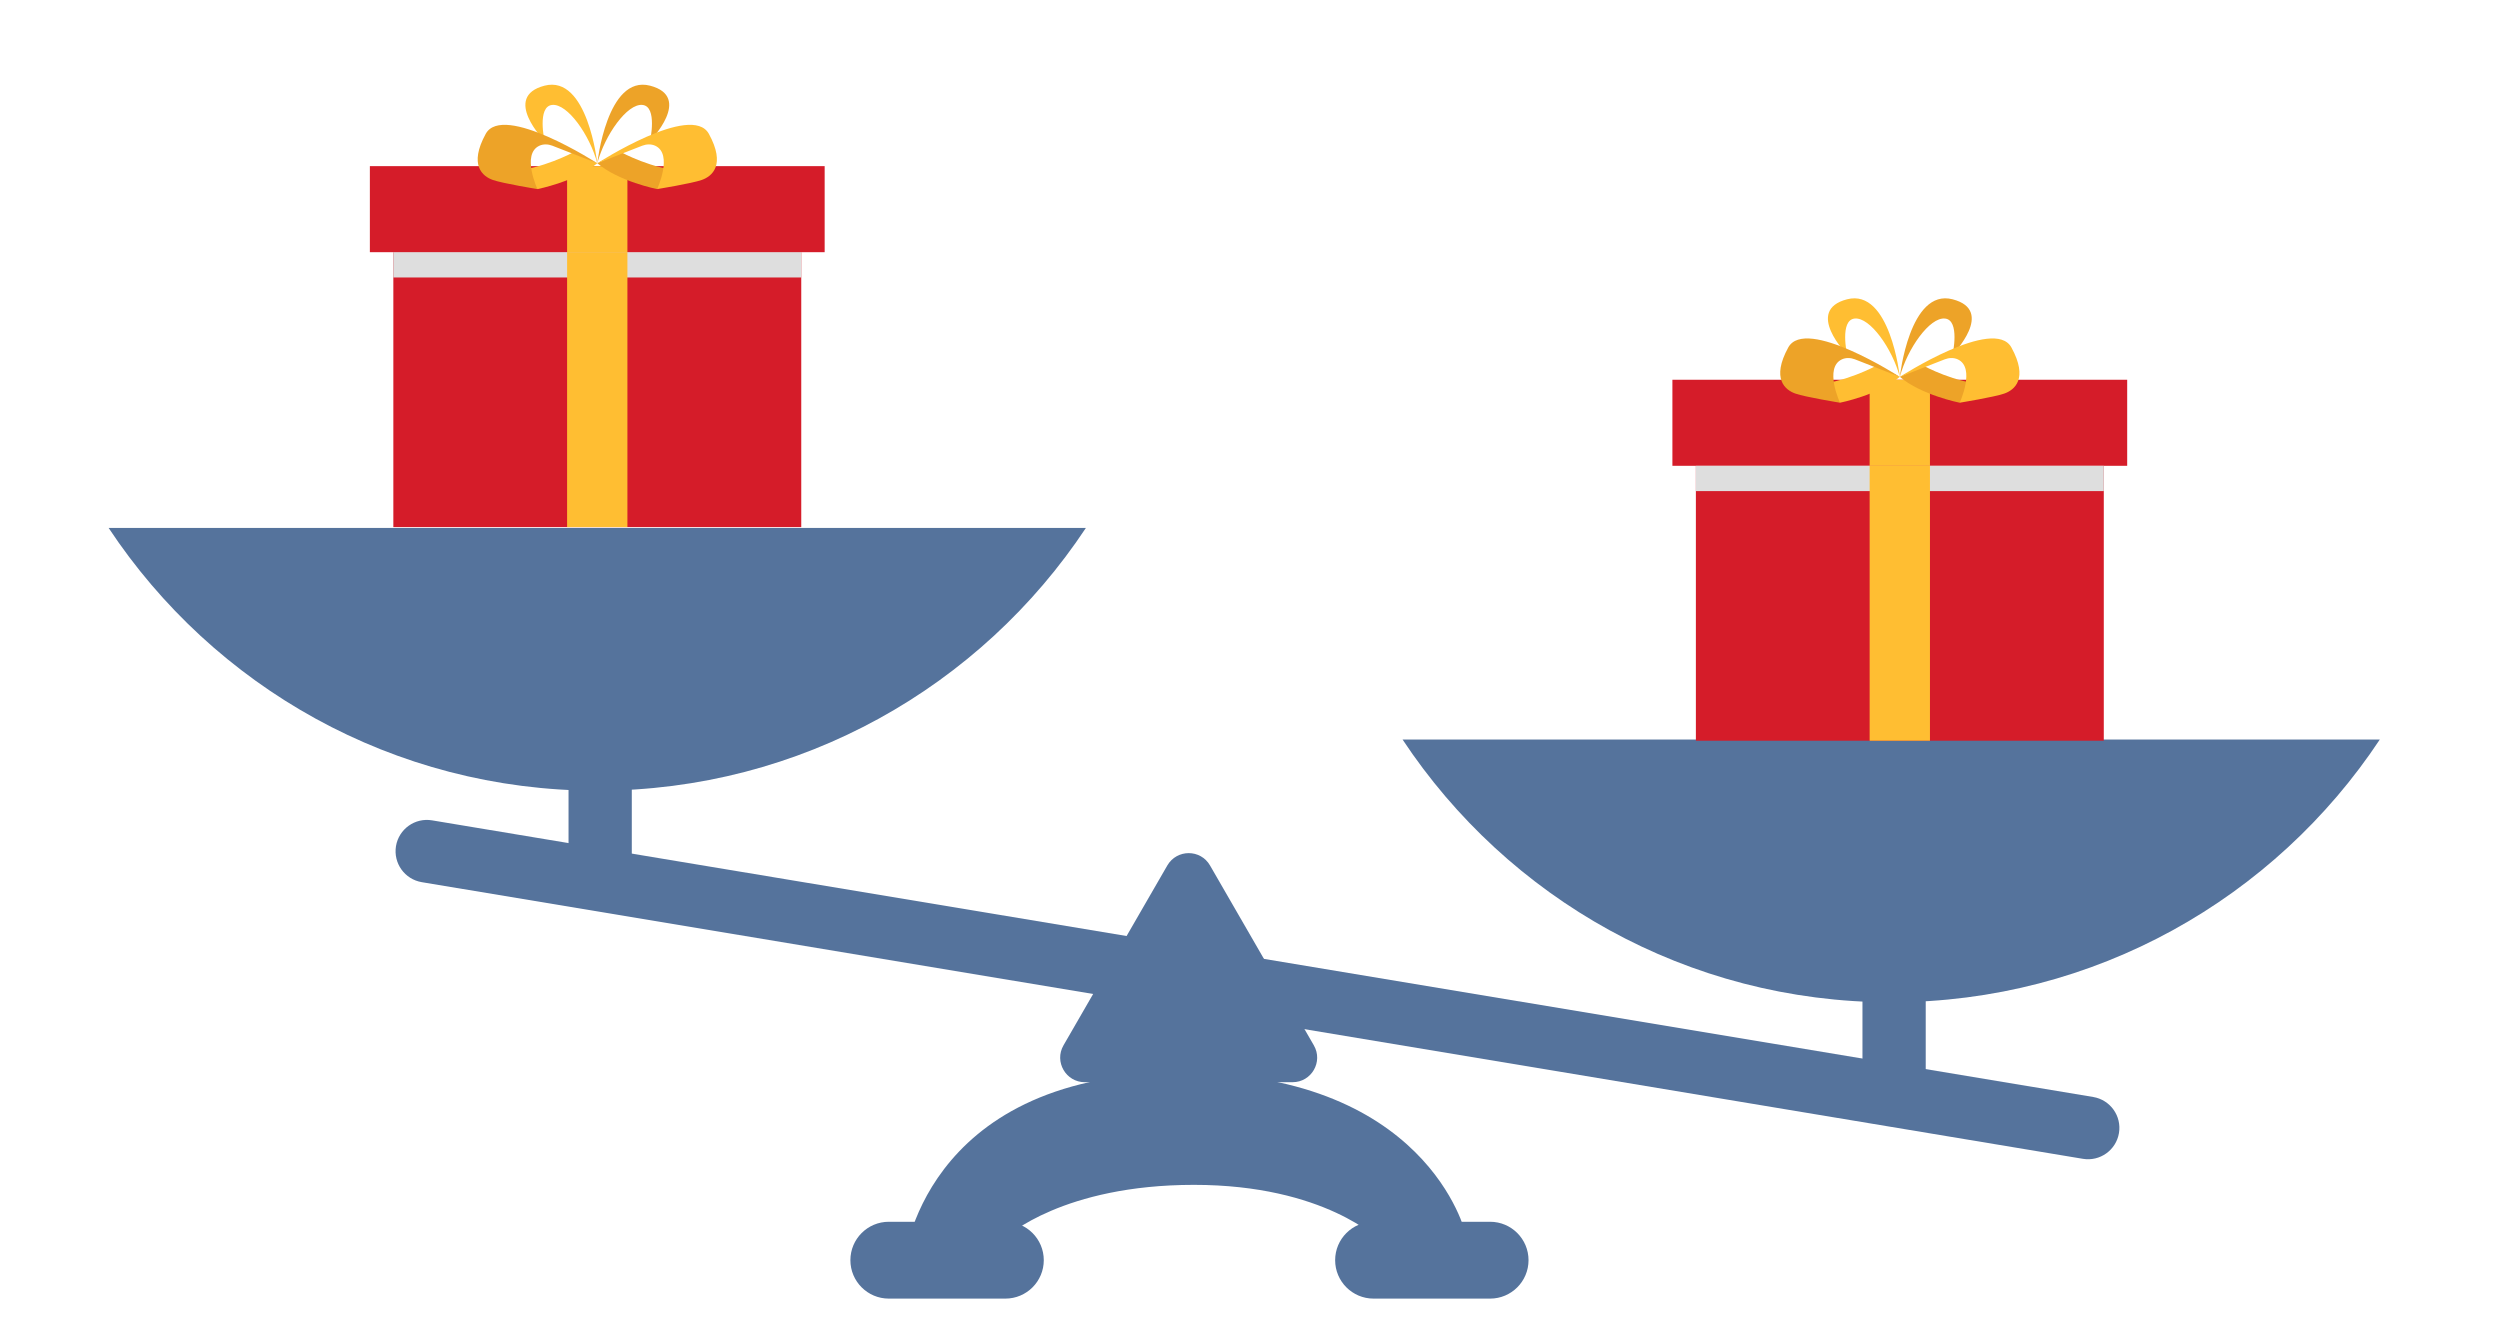
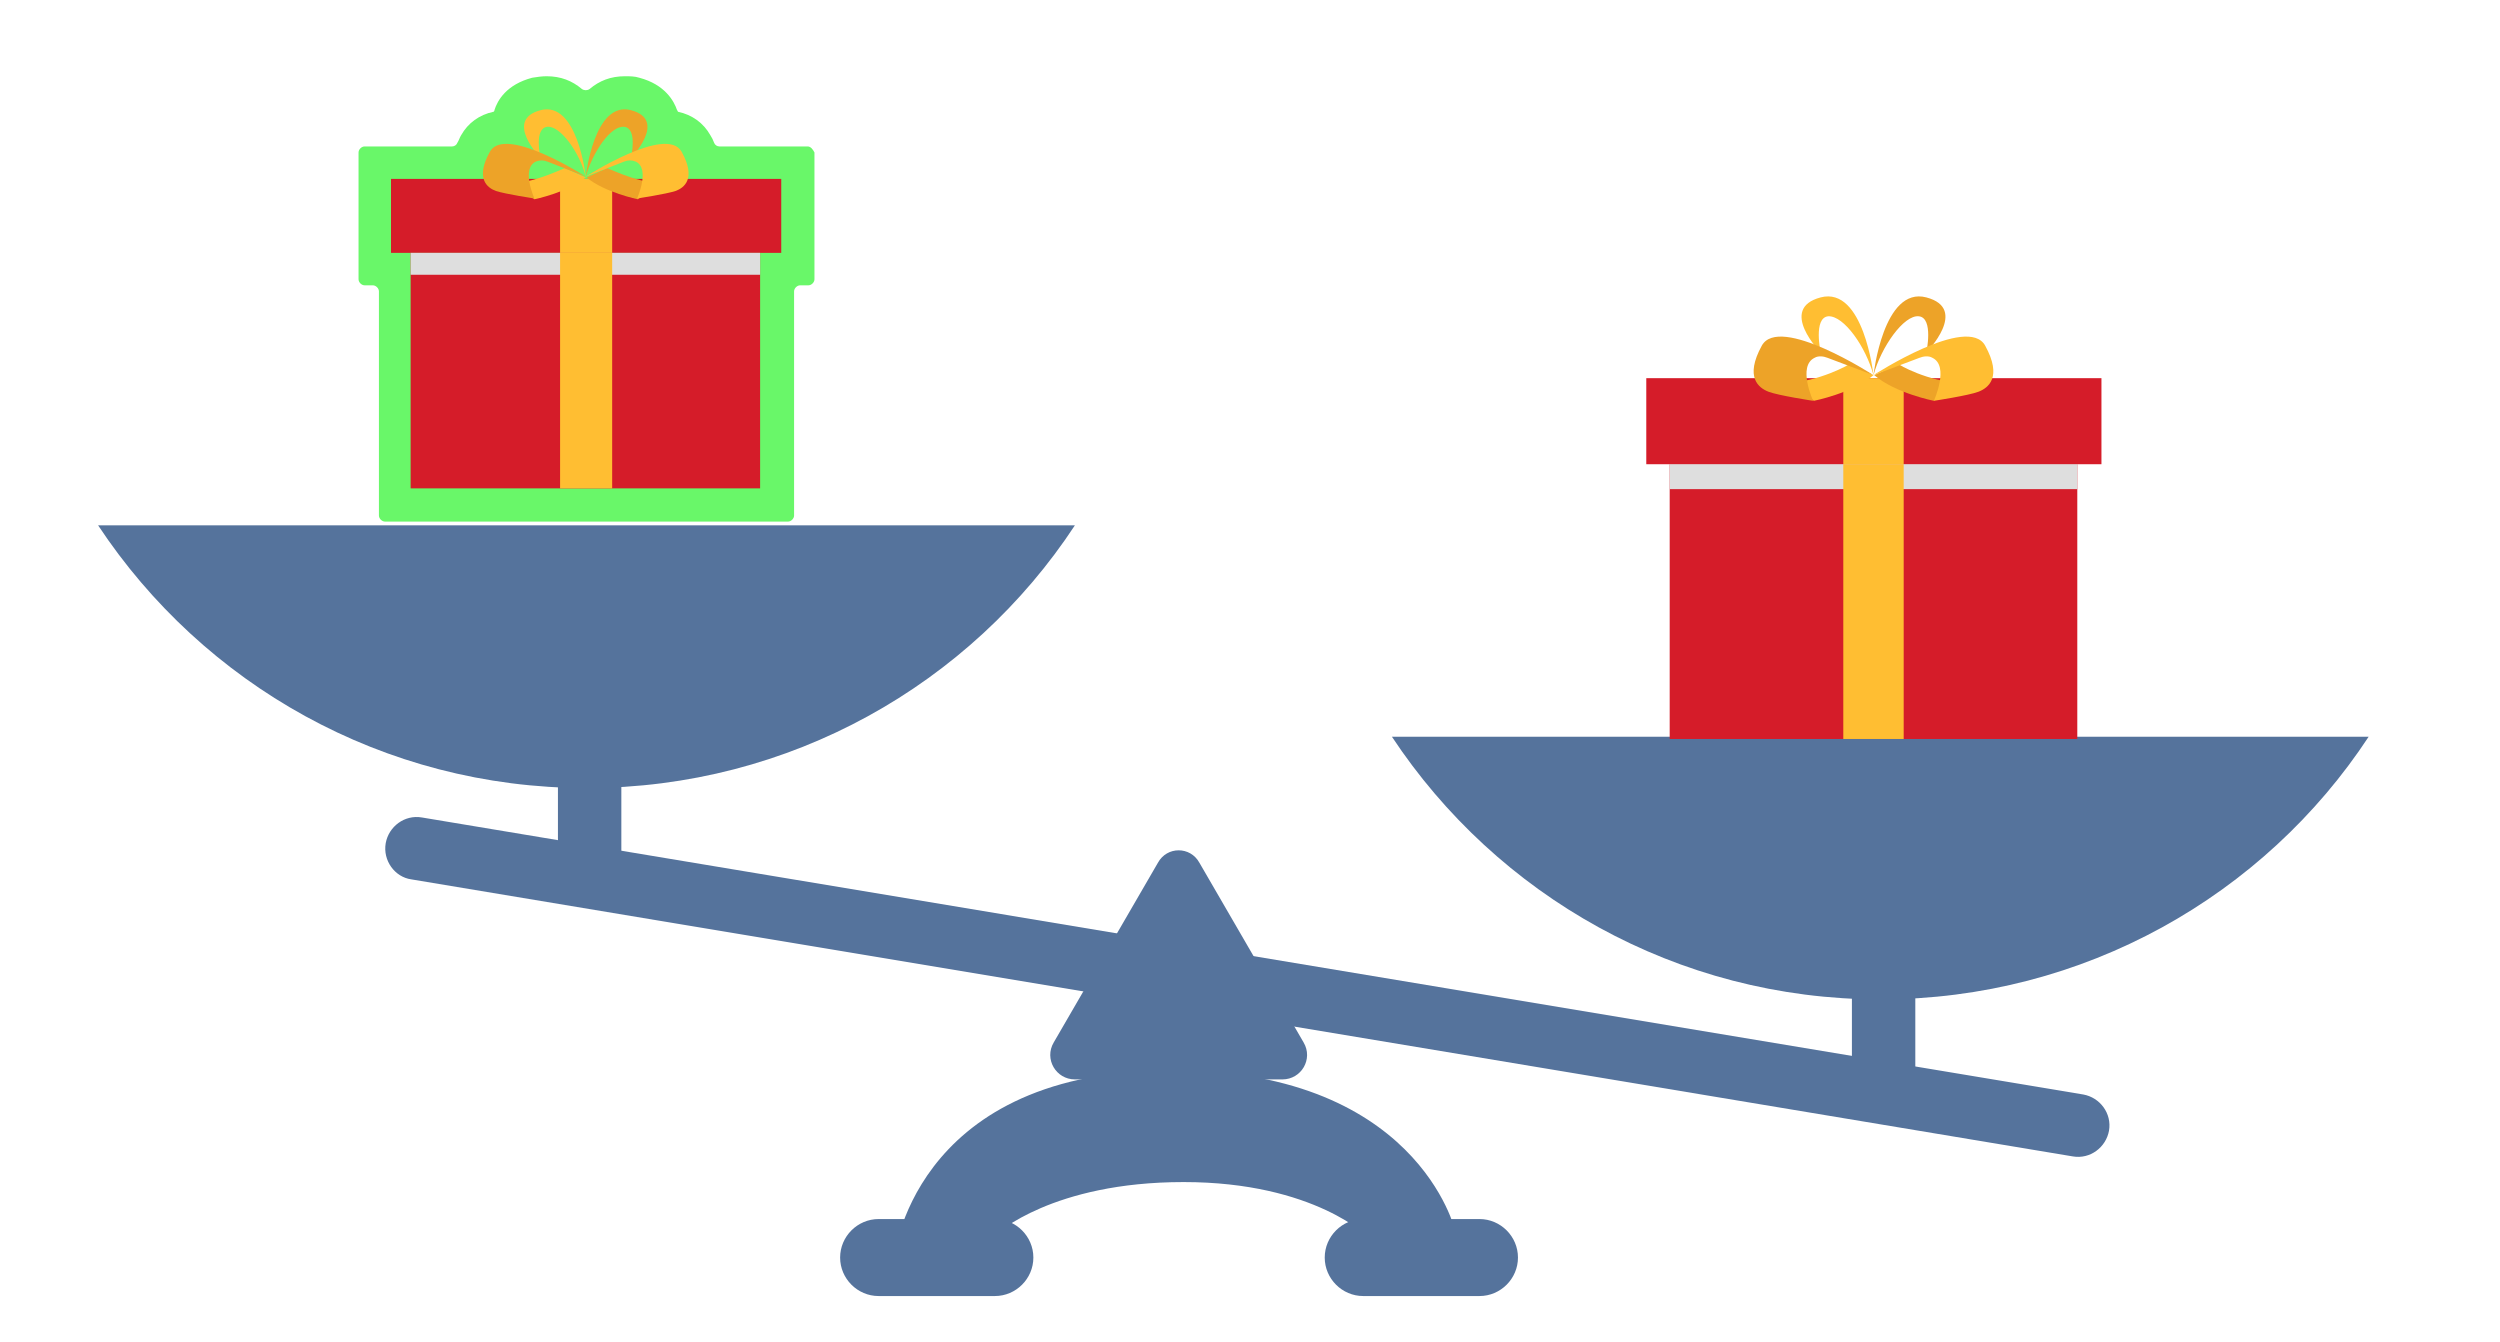
- <svg xmlns="http://www.w3.org/2000/svg" version="1.1" id="_x31_" x="0px" y="0px" viewBox="0 0 331.2 177.69" style="enable-background:new 0 0 331.2 177.69;" xml:space="preserve">
+ <svg xmlns="http://www.w3.org/2000/svg" version="1.1" id="_x31_" x="0px" y="0px" viewBox="0 0 331.2 177.7" style="enable-background:new 0 0 331.2 177.7;" xml:space="preserve">
  <style type="text/css">
	.st0{fill:#55739C;}
	.st1{fill:#D51C29;}
	.st2{fill:#DEDEDE;}
	.st3{fill:#FFBE32;}
	.st4{fill:#EDA328;}
+ 	.st5{fill:#69F769;}
</style>
  <g>
    <g>
-       <path class="st0" d="M194.17,163.46c0,0-5.03-21.82-38.61-21.33s-35.79,25.13-35.79,25.13l13.6-3.43c0,0,7.45-6.86,24.8-6.86    s24.59,7.35,24.59,7.35L194.17,163.46z" />
-       <path class="st0" d="M181.97,172.04h15.44c2.81,0,5.09-2.28,5.09-5.09l0,0c0-2.81-2.28-5.09-5.09-5.09h-15.44    c-2.81,0-5.09,2.28-5.09,5.09l0,0C176.88,169.76,179.16,172.04,181.97,172.04z" />
-       <path class="st0" d="M117.75,172.04h15.44c2.81,0,5.09-2.28,5.09-5.09l0,0c0-2.81-2.28-5.09-5.09-5.09h-15.44    c-2.81,0-5.09,2.28-5.09,5.09l0,0C112.66,169.76,114.94,172.04,117.75,172.04z" />
-       <path class="st0" d="M160.3,114.65l13.76,23.84c1.25,2.17-0.31,4.88-2.82,4.88h-27.53c-2.5,0-4.07-2.71-2.82-4.88l13.76-23.84    C155.92,112.48,159.05,112.48,160.3,114.65z" />
+       <path class="st0" d="M192.8,163.1c0,0-5-21.8-38.6-21.3s-35.8,25.1-35.8,25.1l13.6-3.4c0,0,7.4-6.9,24.8-6.9s24.6,7.4,24.6,7.4    L192.8,163.1z" />
+       <path class="st0" d="M180.6,171.7h15.4c2.8,0,5.1-2.3,5.1-5.1l0,0c0-2.8-2.3-5.1-5.1-5.1h-15.4c-2.8,0-5.1,2.3-5.1,5.1l0,0    C175.5,169.4,177.8,171.7,180.6,171.7z" />
+       <path class="st0" d="M116.4,171.7h15.4c2.8,0,5.1-2.3,5.1-5.1l0,0c0-2.8-2.3-5.1-5.1-5.1h-15.4c-2.8,0-5.1,2.3-5.1,5.1l0,0    C111.3,169.4,113.6,171.7,116.4,171.7z" />
+       <path class="st0" d="M158.9,114.3l13.8,23.8c1.3,2.2-0.3,4.9-2.8,4.9h-27.5c-2.5,0-4.1-2.7-2.8-4.9l13.8-23.8    C154.6,112.1,157.7,112.1,158.9,114.3z" />
    </g>
-     <path class="st0" d="M55.88,116.87l220.06,36.65c2.26,0.38,4.4-1.15,4.78-3.41l0,0c0.38-2.26-1.15-4.4-3.41-4.78L57.24,108.68   c-2.26-0.38-4.4,1.15-4.78,3.41l0,0C52.09,114.36,53.61,116.49,55.88,116.87z" />
+     <path class="st0" d="M54.5,116.5l220.1,36.7c2.3,0.4,4.4-1.2,4.8-3.4v0c0.4-2.3-1.2-4.4-3.4-4.8L55.9,108.3   c-2.3-0.4-4.4,1.2-4.8,3.4v0C50.7,114,52.3,116.2,54.5,116.5z" />
    <g>
-       <path class="st0" d="M185.81,97.97c13.89,20.98,37.69,34.81,64.73,34.81s50.85-13.84,64.74-34.81H185.81z" />
-       <rect x="246.74" y="129.95" class="st0" width="8.38" height="12.39" />
+       <path class="st0" d="M184.4,97.6c13.9,21,37.7,34.8,64.7,34.8s50.9-13.8,64.7-34.8H184.4z" />
+       <rect x="245.4" y="129.6" transform="matrix(-1 -4.536383e-11 4.536383e-11 -1 499.1407 271.6281)" class="st0" width="8.4" height="12.4" />
    </g>
    <g>
-       <path class="st0" d="M14.39,69.94c13.89,20.98,37.69,34.81,64.73,34.81s50.85-13.84,64.74-34.81H14.39z" />
-       <rect x="75.32" y="101.92" class="st0" width="8.38" height="12.39" />
+       <path class="st0" d="M13,69.6c13.9,21,37.7,34.8,64.7,34.8s50.9-13.8,64.7-34.8H13z" />
+       <rect x="74" y="101.6" transform="matrix(-1 -4.427848e-11 4.427848e-11 -1 156.3154 215.557)" class="st0" width="8.4" height="12.4" />
    </g>
  </g>
  <g>
-     <rect x="221.56" y="50.31" class="st1" width="60.25" height="11.4" />
-     <rect x="224.67" y="61.71" class="st1" width="54.04" height="36.42" />
-     <rect x="224.67" y="61.71" class="st2" width="54.04" height="3.35" />
-     <rect x="247.69" y="61.71" class="st3" width="7.99" height="36.42" />
-     <rect x="247.69" y="50.31" class="st3" width="7.99" height="11.4" />
+     <rect x="218.1" y="50.1" class="st1" width="60.3" height="11.4" />
+     <rect x="221.2" y="61.5" class="st1" width="54" height="36.4" />
+     <rect x="221.2" y="61.5" class="st2" width="54" height="3.3" />
+     <rect x="244.2" y="61.5" class="st3" width="8" height="36.4" />
+     <rect x="244.2" y="50.1" class="st3" width="8" height="11.4" />
    <g>
      <g>
        <g>
-           <path class="st4" d="M251.69,49.93c0,0,1.28-11.76,6.99-10.28c5.71,1.48,0,7.32,0,7.32s1.01-4.57-1.01-4.77      S252.7,46.16,251.69,49.93z" />
+           <path class="st4" d="M248.2,49.7c0,0,1.3-11.8,7-10.3c5.7,1.5,0,7.3,0,7.3s1-4.6-1-4.8S249.2,46,248.2,49.7z" />
          <g>
-             <path class="st4" d="M263.04,50.93l-3.43,2.42c0,0-5.1-1.01-7.92-3.43l3.16-1.45C254.85,48.47,259.08,50.76,263.04,50.93z" />
-             <path class="st3" d="M251.69,49.93c0,0,12.49-8.06,14.78-3.9c2.28,4.16,0.4,5.64-0.94,6.11s-5.91,1.21-5.91,1.21       s2.14-4.62-0.25-5.74c-0.54-0.25-1.17-0.22-1.72-0.01L251.69,49.93z" />
+             <path class="st4" d="M259.6,50.7l-3.4,2.4c0,0-5.1-1-7.9-3.4l3.2-1.5C251.4,48.3,255.6,50.6,259.6,50.7z" />
+             <path class="st3" d="M248.2,49.7c0,0,12.5-8.1,14.8-3.9c2.3,4.2,0.4,5.6-0.9,6.1c-1.3,0.5-5.9,1.2-5.9,1.2s2.1-4.6-0.2-5.7       c-0.5-0.3-1.2-0.2-1.7,0L248.2,49.7z" />
          </g>
        </g>
        <g>
          <g>
-             <path class="st3" d="M240.34,50.93l3.43,2.42c0,0,5.1-1.01,7.92-3.43l-3.16-1.45C248.53,48.47,244.3,50.76,240.34,50.93z" />
+             <path class="st3" d="M236.9,50.7l3.4,2.4c0,0,5.1-1,7.9-3.4l-3.2-1.5C245.1,48.3,240.8,50.6,236.9,50.7z" />
          </g>
-           <path class="st3" d="M251.69,49.93c0,0-1.28-11.76-6.99-10.28s0,7.32,0,7.32s-1.01-4.57,1.01-4.77      C247.73,42,250.68,46.16,251.69,49.93z" />
+           <path class="st3" d="M248.2,49.7c0,0-1.3-11.8-7-10.3c-5.7,1.5,0,7.3,0,7.3s-1-4.6,1-4.8C244.3,41.8,247.2,46,248.2,49.7z" />
        </g>
      </g>
-       <path class="st4" d="M251.69,49.93c0,0-12.49-8.06-14.78-3.9c-2.28,4.16-0.4,5.64,0.94,6.11s5.91,1.21,5.91,1.21    s-2.14-4.62,0.25-5.74c0.54-0.25,1.17-0.22,1.72-0.01L251.69,49.93z" />
+       <path class="st4" d="M248.2,49.7c0,0-12.5-8.1-14.8-3.9c-2.3,4.2-0.4,5.6,0.9,6.1c1.3,0.5,5.9,1.2,5.9,1.2s-2.1-4.6,0.2-5.7    c0.5-0.3,1.2-0.2,1.7,0L248.2,49.7z" />
    </g>
  </g>
  <g>
-     <rect x="49" y="22.01" class="st1" width="60.25" height="11.4" />
-     <rect x="52.11" y="33.41" class="st1" width="54.04" height="36.42" />
-     <rect x="52.11" y="33.41" class="st2" width="54.04" height="3.35" />
-     <rect x="75.13" y="33.41" class="st3" width="7.99" height="36.42" />
-     <rect x="75.13" y="22.01" class="st3" width="7.99" height="11.4" />
    <g>
+       <path class="st5" d="M107,19.4H95.3c-0.3,0-0.6-0.2-0.7-0.5c-0.1-0.3-0.3-0.7-0.5-1c-0.9-1.6-2.4-2.7-4.3-3.1c0-0.1,0-0.1-0.1-0.2    c-0.4-1.2-1.6-3.4-5-4.3c-0.6-0.2-1.3-0.2-1.9-0.2c-1.9,0-3.4,0.6-4.7,1.7c-0.3,0.2-0.7,0.2-1,0c-1.3-1.1-2.8-1.7-4.7-1.7    c-0.6,0-1.3,0.1-1.9,0.2c-3.4,0.9-4.6,3-5,4.3c0,0.1,0,0.1-0.1,0.2c-1.9,0.4-3.4,1.5-4.3,3.1c-0.2,0.3-0.3,0.7-0.5,1    c-0.1,0.3-0.4,0.5-0.7,0.5H48.3c-0.4,0-0.8,0.4-0.8,0.8V37c0,0.4,0.4,0.8,0.8,0.8h1.1c0.4,0,0.8,0.4,0.8,0.8v29.7    c0,0.4,0.4,0.8,0.8,0.8h53.4c0.4,0,0.8-0.4,0.8-0.8V38.6c0-0.4,0.4-0.8,0.8-0.8h1.1c0.4,0,0.8-0.4,0.8-0.8V20.2    C107.7,19.8,107.4,19.4,107,19.4z" />
+     </g>
+     <g>
+       <rect x="51.8" y="23.7" class="st1" width="51.7" height="9.8" />
+       <rect x="54.4" y="33.5" class="st1" width="46.3" height="31.2" />
+       <rect x="54.4" y="33.5" class="st2" width="46.3" height="2.9" />
+       <rect x="74.2" y="33.5" class="st3" width="6.9" height="31.2" />
+       <rect x="74.2" y="23.7" class="st3" width="6.9" height="9.8" />
      <g>
        <g>
-           <path class="st4" d="M79.13,21.63c0,0,1.28-11.76,6.99-10.28c5.71,1.48,0,7.32,0,7.32s1.01-4.57-1.01-4.77      S80.14,17.86,79.13,21.63z" />
          <g>
-             <path class="st4" d="M90.48,22.63l-3.43,2.42c0,0-5.1-1.01-7.92-3.43l3.16-1.45C82.29,20.17,86.52,22.46,90.48,22.63z" />
-             <path class="st3" d="M79.13,21.63c0,0,12.49-8.06,14.78-3.9c2.28,4.16,0.4,5.64-0.94,6.11c-1.34,0.47-5.91,1.21-5.91,1.21       s2.14-4.62-0.25-5.74c-0.54-0.25-1.17-0.22-1.72-0.01L79.13,21.63z" />
+             <path class="st4" d="M77.6,23.4c0,0,1.1-10.1,6-8.8c4.9,1.3,0,6.3,0,6.3s0.9-3.9-0.9-4.1S78.5,20.2,77.6,23.4z" />
+             <g>
+               <path class="st4" d="M87.4,24.3l-2.9,2.1c0,0-4.4-0.9-6.8-2.9l2.7-1.2C80.3,22.1,84,24.1,87.4,24.3z" />
+               <path class="st3" d="M77.6,23.4c0,0,10.7-6.9,12.7-3.3c2,3.6,0.3,4.8-0.8,5.2c-1.2,0.4-5.1,1-5.1,1s1.8-4-0.2-4.9        c-0.5-0.2-1-0.2-1.5,0L77.6,23.4z" />
+             </g>
+           </g>
+           <g>
+             <g>
+               <path class="st3" d="M67.9,24.3l2.9,2.1c0,0,4.4-0.9,6.8-2.9l-2.7-1.2C74.9,22.1,71.3,24.1,67.9,24.3z" />
+             </g>
+             <path class="st3" d="M77.6,23.4c0,0-1.1-10.1-6-8.8s0,6.3,0,6.3s-0.9-3.9,0.9-4.1C74.2,16.6,76.8,20.2,77.6,23.4z" />
          </g>
        </g>
-         <g>
-           <g>
-             <path class="st3" d="M67.78,22.63l3.43,2.42c0,0,5.1-1.01,7.92-3.43l-3.16-1.45C75.97,20.17,71.74,22.46,67.78,22.63z" />
-           </g>
-           <path class="st3" d="M79.13,21.63c0,0-1.28-11.76-6.99-10.28s0,7.32,0,7.32s-1.01-4.57,1.01-4.77      C75.17,13.7,78.12,17.86,79.13,21.63z" />
-         </g>
+         <path class="st4" d="M77.6,23.4c0,0-10.7-6.9-12.7-3.3c-2,3.6-0.3,4.8,0.8,5.2c1.2,0.4,5.1,1,5.1,1s-1.8-4,0.2-4.9     c0.5-0.2,1-0.2,1.5,0L77.6,23.4z" />
      </g>
-       <path class="st4" d="M79.13,21.63c0,0-12.49-8.06-14.78-3.9c-2.28,4.16-0.4,5.64,0.94,6.11c1.34,0.47,5.91,1.21,5.91,1.21    s-2.14-4.62,0.25-5.74c0.54-0.25,1.17-0.22,1.72-0.01L79.13,21.63z" />
    </g>
  </g>
</svg>
